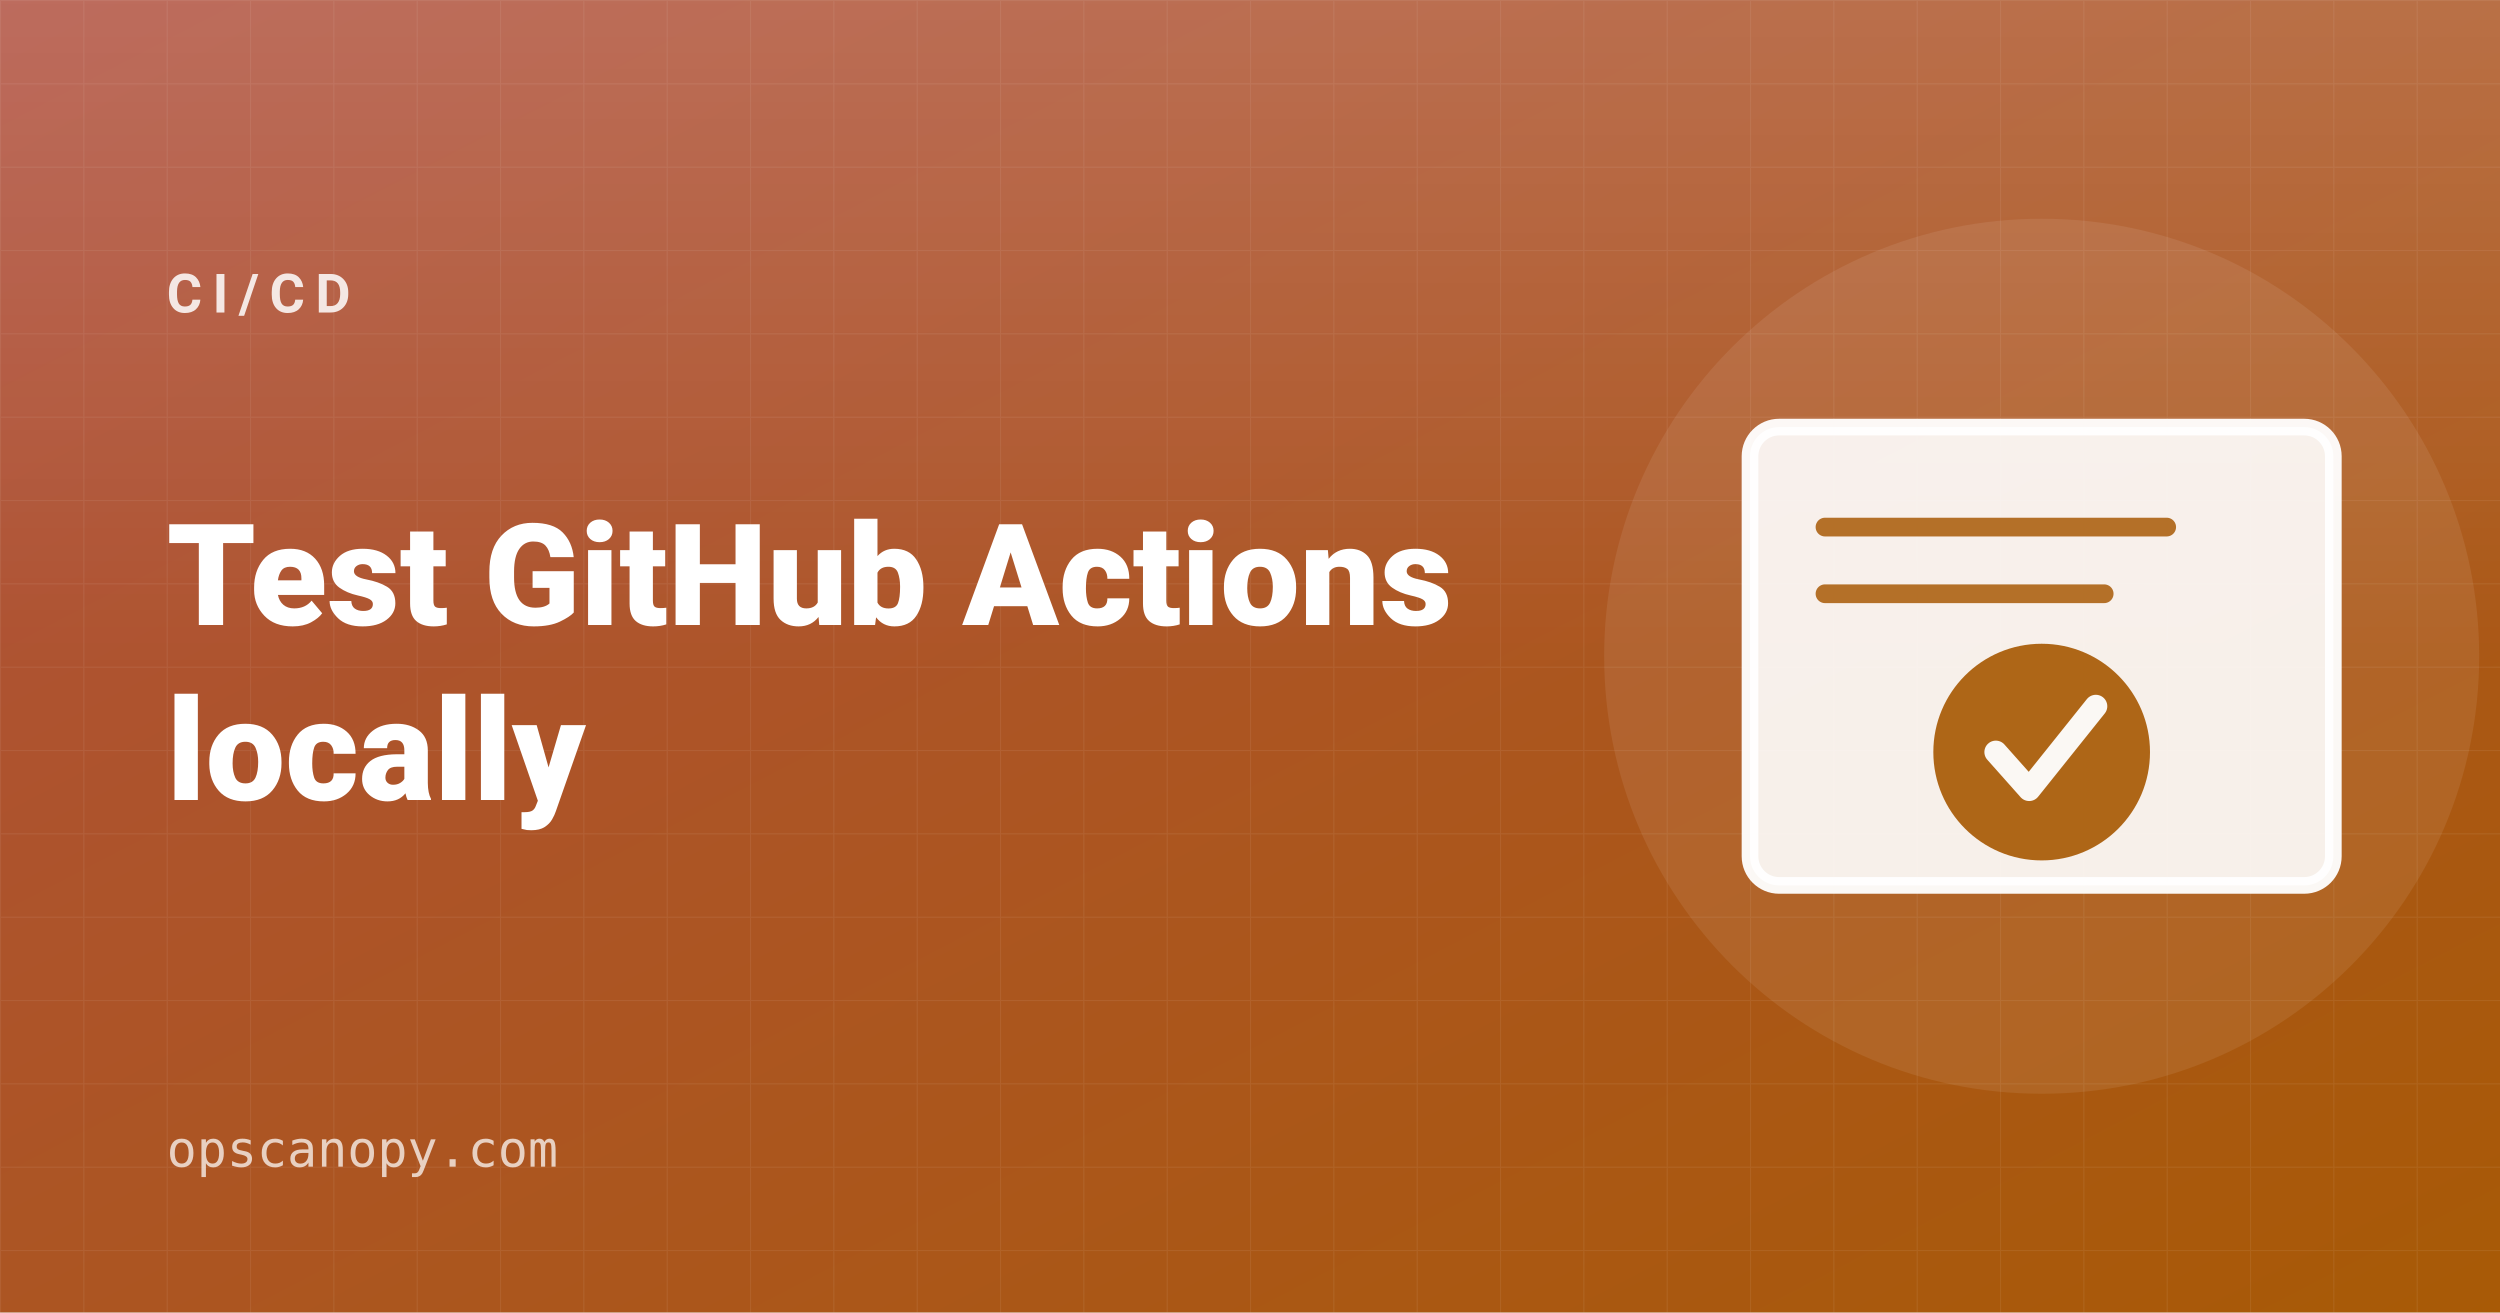
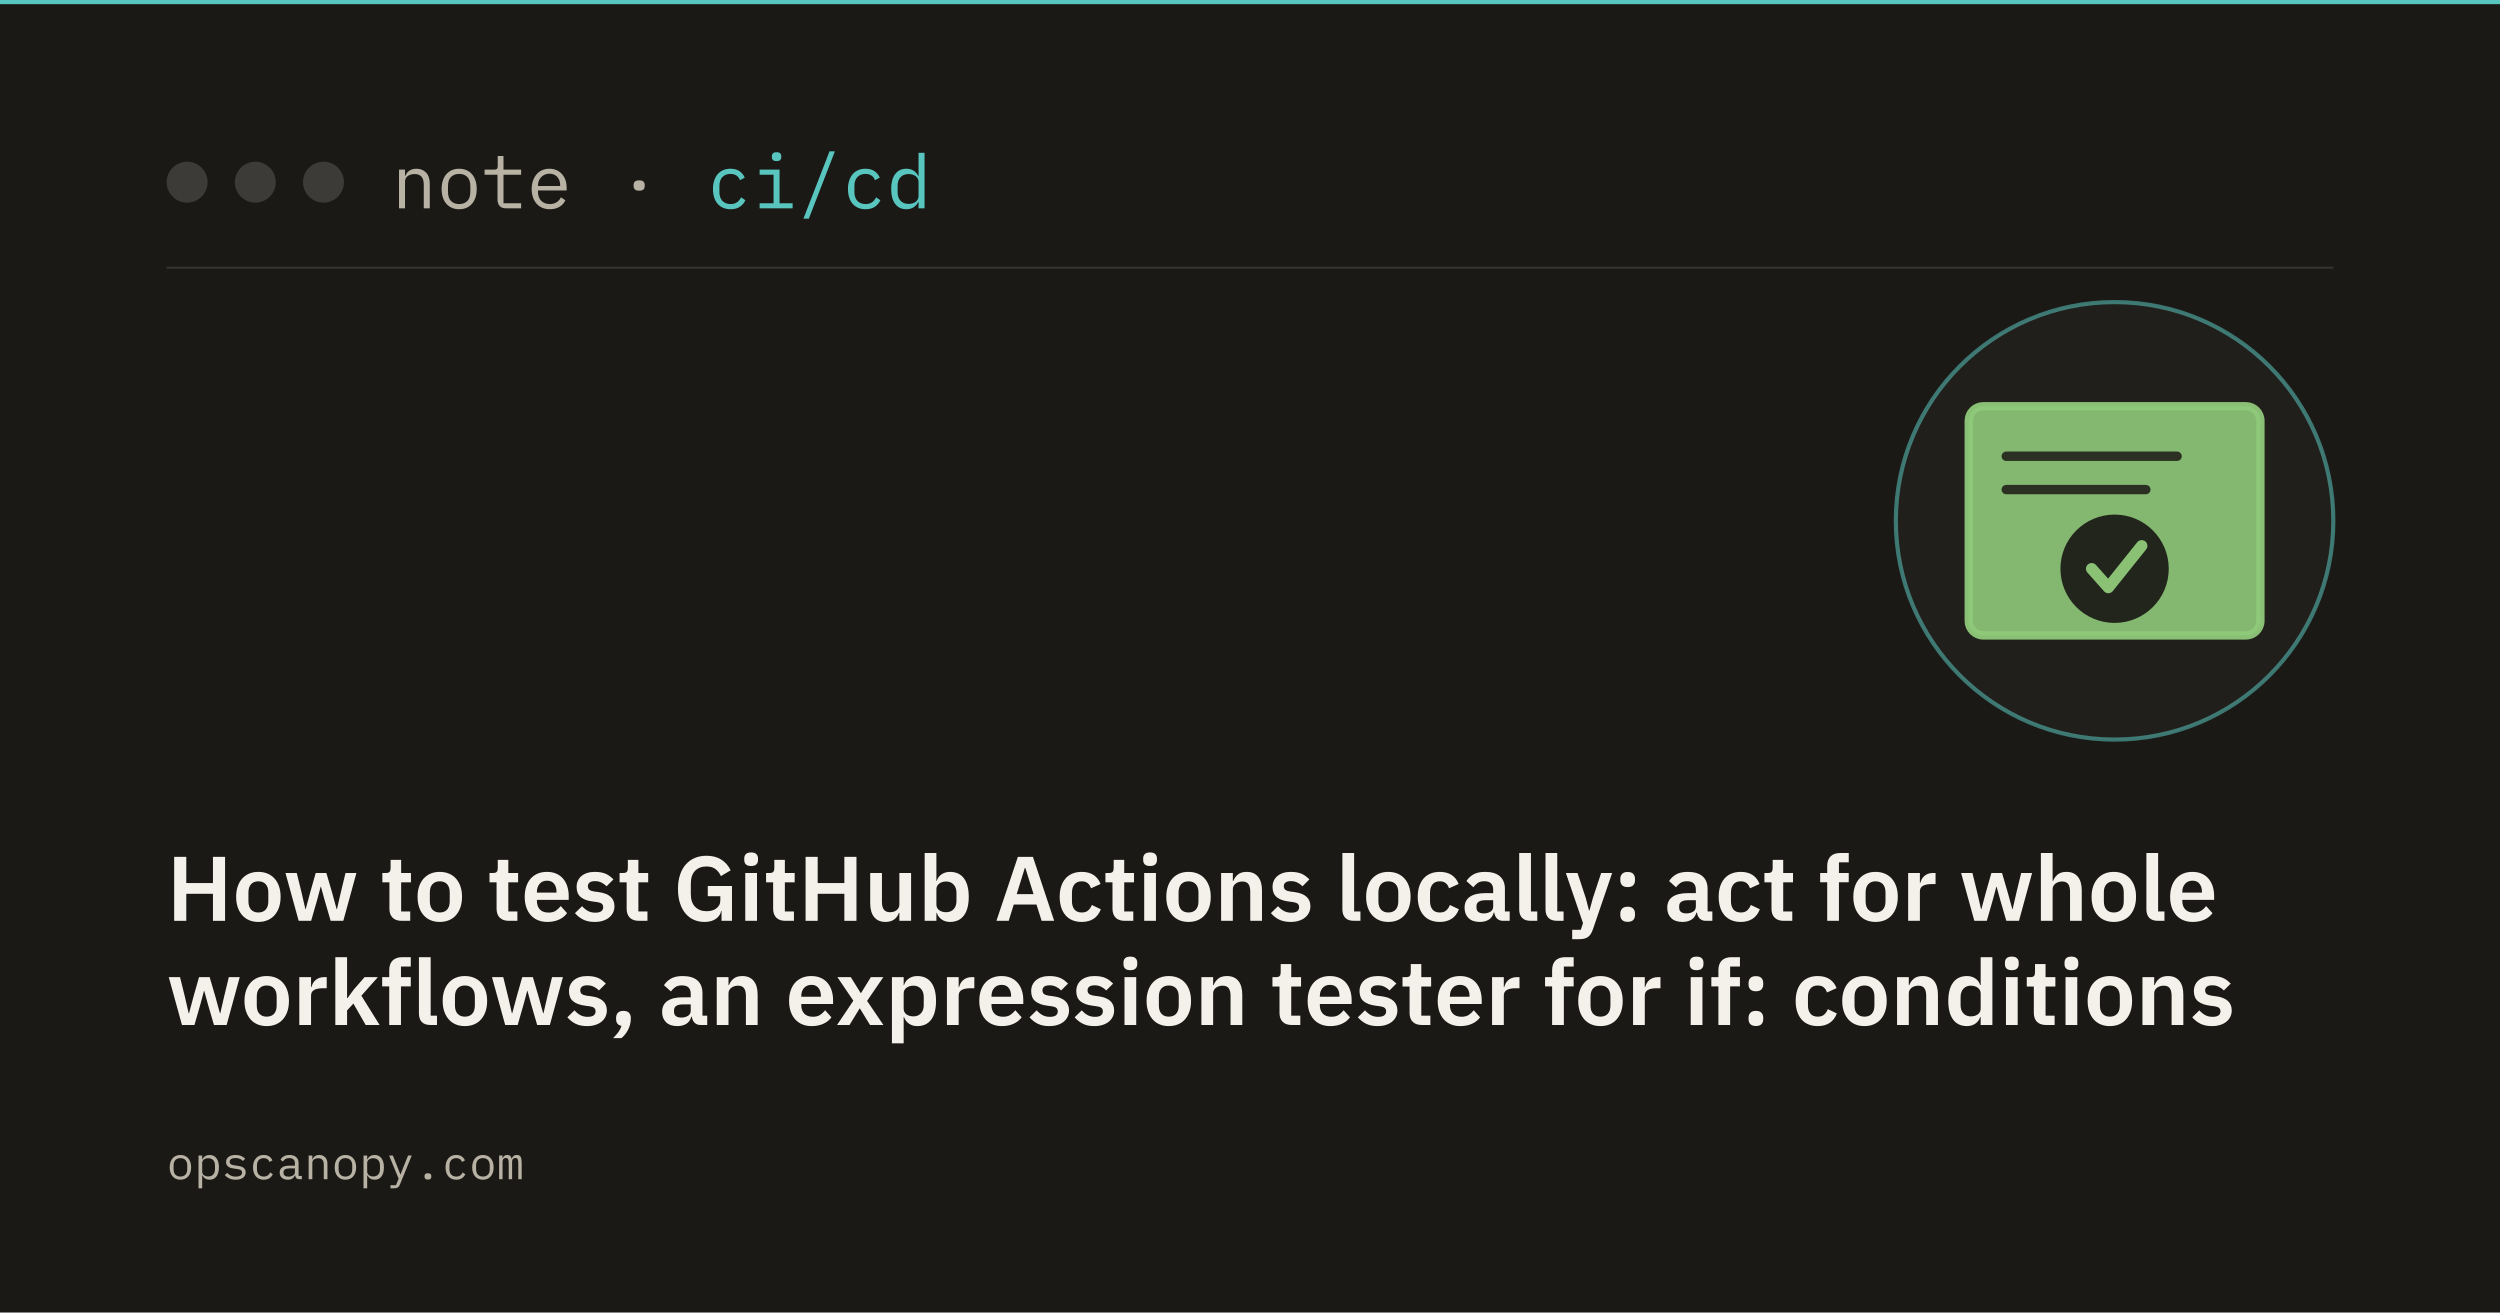
<svg xmlns="http://www.w3.org/2000/svg" viewBox="0 0 1200 630" role="img" aria-label="Test GitHub Actions locally — a workflow box with a checkmark verified before it reaches the runner">
  <defs>
-     <linearGradient id="bg" x1="0" y1="0" x2="1" y2="1">
-       <stop offset="0" stop-color="#b0503f" />
-       <stop offset="1" stop-color="#a85a06" />
-     </linearGradient>
-     <linearGradient id="sheen" x1="0" y1="0" x2="0" y2="1">
-       <stop offset="0" stop-color="#ffffff" stop-opacity="0.16" />
-       <stop offset="1" stop-color="#ffffff" stop-opacity="0" />
-     </linearGradient>
-     <pattern id="grid" width="40" height="40" patternUnits="userSpaceOnUse">
-       <path d="M40 0 H0 V40" fill="none" stroke="#ffffff" stroke-opacity="0.07" stroke-width="1" />
-     </pattern>
+     <path id="g0" d="M178 0L98 0L98-516L178-516L178-432L182-432Q190-451 202-468.5Q214-486 231.5-499Q249-512 273-520Q297-528 329-528L329-528Q410-528 459-476.5Q508-425 508-331L508-331L508 0L428 0L428-317Q428-388 397-422.5Q366-457 306-457L306-457Q282-457 259-451Q236-445 218-433Q200-421 189-402Q178-383 178-358L178-358L178 0Z" />
+     <path id="g1" d="M300 12L300 12Q246 12 202.5-7Q159-26 128.5-61.5Q98-97 82-146.5Q66-196 66-258L66-258Q66-319 82-369Q98-419 128.5-454.5Q159-490 202.5-509Q246-528 300-528L300-528Q354-528 397.5-509Q441-490 471.5-454.5Q502-419 518-369Q534-319 534-258L534-258Q534-196 518-146.5Q502-97 471.5-61.5Q441-26 397.5-7Q354 12 300 12ZM300-57L300-57Q367-57 408-97Q449-137 449-221L449-221L449-295Q449-379 408-419Q367-459 300-459L300-459Q233-459 192-419Q151-379 151-295L151-295L151-221Q151-137 192-97Q233-57 300-57Z" />
+     <path id="g2" d="M526 0L325 0Q266 0 238.5-33Q211-66 211-118L211-118L211-448L39-448L39-516L167-516Q193-516 203.5-526.5Q214-537 214-563L214-563L214-698L291-698L291-516L526-516L526-448L291-448L291-68L526-68L526 0Z" />
+     <path id="g3" d="M309 12L309 12Q253 12 208.5-7Q164-26 132.5-61.5Q101-97 84-146.5Q67-196 67-257L67-257Q67-319 84.5-369Q102-419 133-454.5Q164-490 207.5-509Q251-528 304-528L304-528Q356-528 398.5-509Q441-490 471-456.5Q501-423 517-377Q533-331 533-276L533-276L533-238L151-238L151-214Q151-180 162-151Q173-122 193.5-101Q214-80 243.5-68.5Q273-57 309-57L309-57Q361-57 399-81Q437-105 457-147L457-147L516-107Q493-55 439.5-21.5Q386 12 309 12ZM304-462L304-462Q271-462 243-450Q215-438 194.5-417Q174-396 162.5-367.5Q151-339 151-305L151-305L151-298L447-298L447-309Q447-343 436.5-371Q426-399 407.5-419.5Q389-440 362.5-451Q336-462 304-462Z" />
+     <path id="g4" d="M300-235L300-235Q259-235 242.5-252Q226-269 226-295L226-295L226-313Q226-339 242.5-356Q259-373 300-373L300-373Q341-373 357.5-356Q374-339 374-313L374-313L374-295Q374-269 357.5-252Q341-235 300-235Z" />
+     <path id="g5" d="M318 12L318 12Q262 12 218.5-7.5Q175-27 145-62Q115-97 99.5-147Q84-197 84-258L84-258Q84-319 100-369Q116-419 146-454.5Q176-490 219-509Q262-528 317-528L317-528Q392-528 439-495Q486-462 508-409L508-409L444-375Q430-415 397.5-437Q365-459 317-459L317-459Q282-459 254.5-447.5Q227-436 208-415Q189-394 179.5-365Q170-336 170-302L170-302L170-214Q170-180 179.5-151Q189-122 208-101Q227-80 255-68.5Q283-57 319-57L319-57Q371-57 405-81Q439-105 459-147L459-147L516-108Q493-56 444.5-22Q396 12 318 12Z" />
+     <path id="g6" d="M332-630L332-630Q297-630 283-644.5Q269-659 269-681L269-681L269-697Q269-719 283-733.5Q297-748 332-748L332-748Q367-748 381-733.5Q395-719 395-697L395-697L395-681Q395-659 381-644.5Q367-630 332-630ZM106 0L106-68L292-68L292-448L106-448L106-516L372-516L372-68L546-68L546 0L106 0Z" />
+     <path id="g7" d="M162 138L90 138L438-760L510-760L162 138Z" />
+     <path id="g8" d="M425 0L425-84L421-84Q371 12 262 12L262 12Q167 12 113.5-59Q60-130 60-258L60-258Q60-386 113.5-457Q167-528 262-528L262-528Q371-528 421-432L421-432L425-432L425-740L505-740L505 0L425 0ZM293-59L293-59Q320-59 344-66Q368-73 386-86.5Q404-100 414.5-119.5Q425-139 425-165L425-165L425-351Q425-377 414.5-396.5Q404-416 386-429.5Q368-443 344-450Q320-457 293-457L293-457Q223-457 184.5-414.5Q146-372 146-302L146-302L146-214Q146-144 184.5-101.5Q223-59 293-59Z" />
+     <path id="g9" d="M505 0L505-295L214-295L214 0L82 0L82-698L214-698L214-412L505-412L505-698L637-698L637 0L505 0Z" />
+     <path id="g10" d="M281 12L281 12Q225 12 180.5-7Q136-26 104.5-62Q73-98 56-148.5Q39-199 39-262L39-262Q39-325 56-375Q73-425 104.5-460.5Q136-496 180.5-515Q225-534 281-534L281-534Q337-534 382-515Q427-496 458.5-460.5Q490-425 507-375Q524-325 524-262L524-262Q524-199 507-148.5Q490-98 458.5-62Q427-26 382-7Q337 12 281 12ZM281-91L281-91Q332-91 361-122Q390-153 390-213L390-213L390-310Q390-369 361-400Q332-431 281-431L281-431Q231-431 202-400Q173-369 173-310L173-310L173-213Q173-153 202-122Q231-91 281-91Z" />
+     <path id="g11" d="M167 0L23-522L146-522L199-307L240-128L244-128L292-307L353-522L469-522L532-307L581-128L585-128L626-307L678-522L797-522L654 0L516 0L449-230L410-372L407-372L369-230L303 0L167 0Z" />
+     <path id="g12" d="M329 0L237 0Q171 0 136.5-34.5Q102-69 102-133L102-133L102-420L25-420L25-522L65-522Q94-522 104.5-535.5Q115-549 115-576L115-576L115-665L230-665L230-522L337-522L337-420L230-420L230-102L329-102L329 0Z" />
+     <path id="g13" d="M285 12L285 12Q227 12 181.5-7.5Q136-27 104.5-62.5Q73-98 56-148.5Q39-199 39-262L39-262Q39-324 55.5-374Q72-424 103-459.5Q134-495 179-514.5Q224-534 281-534L281-534Q342-534 387-513Q432-492 461-456Q490-420 504.5-372.5Q519-325 519-271L519-271L519-229L172-229L172-216Q172-159 204-124.5Q236-90 299-90L299-90Q347-90 377.5-110Q408-130 432-161L432-161L501-84Q469-39 413.5-13.5Q358 12 285 12ZM283-438L283-438Q232-438 202-404Q172-370 172-316L172-316L172-308L386-308L386-317Q386-371 359.5-404.5Q333-438 283-438Z" />
+     <path id="g14" d="M245 12L245 12Q170 12 119-13.5Q68-39 29-84L29-84L107-160Q136-127 170.5-108Q205-89 250-89L250-89Q296-89 316.5-105Q337-121 337-149L337-149Q337-172 322.5-185.5Q308-199 273-204L273-204L221-211Q136-222 91.5-259.5Q47-297 47-369L47-369Q47-407 61-437.5Q75-468 101-489.5Q127-511 163.5-522.5Q200-534 245-534L245-534Q283-534 312.5-528.5Q342-523 366-512.5Q390-502 410-486.5Q430-471 449-452L449-452L374-377Q351-401 319-417Q287-433 249-433L249-433Q207-433 188.5-418Q170-403 170-379L170-379Q170-353 185.5-339.5Q201-326 238-320L238-320L291-313Q460-289 460-159L460-159Q460-121 444.5-89.5Q429-58 401-35.5Q373-13 333.5-0.5Q294 12 245 12Z" />
+     <path id="g15" d="M527 0L527-108L523-108Q514-57 466.5-22.5Q419 12 340 12L340 12Q278 12 225.5-11Q173-34 134.5-79.5Q96-125 74-192Q52-259 52-347L52-347Q52-435 74.5-502.5Q97-570 138-616Q179-662 236-686Q293-710 363-710L363-710Q457-710 523-669Q589-628 627-551L627-551L520-488Q501-533 463.5-563Q426-593 363-593L363-593Q285-593 238.5-545.5Q192-498 192-405L192-405L192-293Q192-201 239-153Q286-105 365-105L365-105Q396-105 423-112.5Q450-120 470-135Q490-150 502-172Q514-194 514-224L514-224L514-269L377-269L377-380L641-380L641 0L527 0Z" />
+     <path id="g16" d="M138-598L138-598Q98-598 80.5-616Q63-634 63-662L63-662L63-682Q63-710 80.5-728Q98-746 138-746L138-746Q177-746 195-728Q213-710 213-682L213-682L213-662Q213-634 195-616Q177-598 138-598ZM74 0L74-522L202-522L202 0L74 0Z" />
+     <path id="g17" d="M386 0L386-87L381-87Q374-67 362.5-49.5Q351-32 333.5-18Q316-4 291.5 4Q267 12 235 12L235 12Q154 12 111-41Q68-94 68-192L68-192L68-522L196-522L196-205Q196-151 217-122.5Q238-94 284-94L284-94Q303-94 321.5-99Q340-104 354-114.5Q368-125 377-140.5Q386-156 386-177L386-177L386-522L514-522L514 0L386 0Z" />
+     <path id="g18" d="M74 0L74-740L202-740L202-436L206-436Q220-481 259-507.5Q298-534 350-534L350-534Q450-534 502.5-463.5Q555-393 555-262L555-262Q555-130 502.5-59Q450 12 350 12L350 12Q298 12 259.5-15Q221-42 206-87L206-87L202-87L202 0L74 0ZM309-94L309-94Q359-94 390-127Q421-160 421-216L421-216L421-306Q421-362 390-395.5Q359-429 309-429L309-429Q263-429 232.5-406Q202-383 202-345L202-345L202-179Q202-138 232.5-116Q263-94 309-94Z" />
+     <path id="g19" d="M651 0L514 0L458-178L210-178L155 0L21 0L255-698L419-698L651 0ZM426-291L336-578L331-578L242-291L426-291Z" />
+     <path id="g20" d="M280 12L280 12Q222 12 177-7Q132-26 101.5-62Q71-98 55-148.5Q39-199 39-262L39-262Q39-325 55-375Q71-425 101.5-460.5Q132-496 177-515Q222-534 280-534L280-534Q359-534 410.5-499Q462-464 485-402L485-402L380-355Q371-388 346.5-409.5Q322-431 280-431L280-431Q226-431 199.5-397Q173-363 173-308L173-308L173-213Q173-158 199.5-124.5Q226-91 280-91L280-91Q326-91 351-114.5Q376-138 390-173L390-173L488-126Q462-57 409-22.5Q356 12 280 12Z" />
+     <path id="g21" d="M202 0L74 0L74-522L202-522L202-435L207-435Q223-477 257.5-505.5Q292-534 353-534L353-534Q434-534 477-481Q520-428 520-330L520-330L520 0L392 0L392-317Q392-373 372-401Q352-429 306-429L306-429Q286-429 267.5-423.5Q249-418 234.5-407.5Q220-397 211-381.5Q202-366 202-345L202-345L202 0Z" />
+     <path id="g22" d="M271 0L202 0Q136 0 105-33Q74-66 74-126L74-126L74-740L202-740L202-102L271-102L271 0Z" />
+     <path id="g23" d="M529 0L458 0Q416 0 391.5-24.5Q367-49 361-90L361-90L355-90Q342-39 302-13.5Q262 12 203 12L203 12Q123 12 80-30Q37-72 37-142L37-142Q37-223 95-262.5Q153-302 260-302L260-302L349-302L349-340Q349-384 326-408Q303-432 252-432L252-432Q207-432 179.5-412.5Q152-393 133-366L133-366L57-434Q86-479 134-506.5Q182-534 261-534L261-534Q367-534 422-486Q477-438 477-348L477-348L477-102L529-102L529 0ZM246-81L246-81Q289-81 319-100Q349-119 349-156L349-156L349-225L267-225Q167-225 167-161L167-161L167-144Q167-112 187.5-96.5Q208-81 246-81Z" />
+     <path id="g24" d="M303-246L394-522L514-522L304 93Q294 121 281.5 141.5Q269 162 252 175Q235 188 211 194Q187 200 155 200L155 200L78 200L78 98L172 98L196 25L9-522L136-522L227-246L261-114L267-114L303-246Z" />
+     <path id="g25" d="M159 11L159 11Q118 11 98.5-9.5Q79-30 79-62L79-62L79-80Q79-112 98.5-133Q118-154 159-154L159-154Q201-154 220-133Q239-112 239-80L239-80L239-62Q239-30 220-9.5Q201 11 159 11ZM159-368L159-368Q118-368 98.5-388.5Q79-409 79-441L79-441L79-459Q79-491 98.5-512Q118-533 159-533L159-533Q201-533 220-512Q239-491 239-459L239-459L239-441Q239-409 220-388.5Q201-368 159-368Z" />
+     <path id="g26" d="M100 0L100-421L23-421L23-522L100-522L100-597Q100-666 136.5-703Q173-740 244-740L244-740L335-740L335-638L228-638L228-522L335-522L335-421L228-421L228 0L100 0Z" />
+     <path id="g27" d="M202 0L74 0L74-522L202-522L202-414L207-414Q212-435 222.5-454.5Q233-474 250-489Q267-504 290.5-513Q314-522 345-522L345-522L373-522L373-401L333-401Q268-401 235-382Q202-363 202-320L202-320L202 0Z" />
+     <path id="g28" d="M74 0L74-740L202-740L202-435L207-435Q223-477 257.5-505.5Q292-534 353-534L353-534Q434-534 477-481Q520-428 520-330L520-330L520 0L392 0L392-317Q392-373 372-401Q352-429 306-429L306-429Q286-429 267.5-423.5Q249-418 234.5-407.5Q220-397 211-381.5Q202-366 202-345L202-345L202 0L74 0Z" />
+     <path id="g29" d="M74 0L74-740L202-740L202-294L207-294L276-388L393-522L538-522L358-320L557 0L405 0L271-234L202-159L202 0L74 0Z" />
+     <path id="g30" d="M149-154L149-154Q190-154 209.5-133Q229-112 229-80L229-80L229-62Q229-35 221.5-6Q214 23 200.5 50Q187 77 168.5 101Q150 125 127 143L127 143L36 143Q70 110 93 78.5Q116 47 128 9L128 9Q97 4 83-15.5Q69-35 69-62L69-62L69-80Q69-112 88-133Q107-154 149-154Z" />
+     <path id="g31" d="M155 0L19 0L197-265L23-522L169-522L277-349L281-349L388-522L524-522L347-263L525 0L379 0L269-180L265-180L155 0Z" />
+     <path id="g32" d="M74 200L74-522L202-522L202-436L206-436Q220-481 259-507.5Q298-534 350-534L350-534Q450-534 502.5-463.5Q555-393 555-262L555-262Q555-130 502.5-59Q450 12 350 12L350 12Q298 12 259.5-15Q221-42 206-87L206-87L202-87L202 200L74 200ZM309-94L309-94Q359-94 390-127Q421-160 421-216L421-216L421-306Q421-362 390-395.5Q359-429 309-429L309-429Q263-429 232.5-406Q202-383 202-345L202-345L202-179Q202-138 232.5-116Q263-94 309-94Z" />
+     <path id="g33" d="M398 0L398-87L393-87Q379-42 340-15Q301 12 249 12L249 12Q150 12 97.5-59Q45-130 45-262L45-262Q45-393 97.5-463.5Q150-534 249-534L249-534Q301-534 340-507.5Q379-481 393-436L393-436L398-436L398-740L526-740L526 0L398 0ZM290-94L290-94Q336-94 367-116Q398-138 398-179L398-179L398-345Q398-383 367-406Q336-429 290-429L290-429Q240-429 209.5-395.5Q179-362 179-306L179-306L179-216Q179-160 209.5-127Q240-94 290-94Z" />
+     <path id="g34" d="M95 200L95-516L175-516L175-432L179-432Q229-528 338-528L338-528Q433-528 486.5-457Q540-386 540-258L540-258Q540-130 486.5-59Q433 12 338 12L338 12Q229 12 179-84L179-84L175-84L175 200L95 200ZM307-59L307-59Q377-59 415.5-101.5Q454-144 454-214L454-214L454-302Q454-372 415.5-414.5Q377-457 307-457L307-457Q280-457 256-450Q232-443 214-429.5Q196-416 185.5-396.5Q175-377 175-351L175-351L175-165Q175-139 185.5-119.5Q196-100 214-86.5Q232-73 256-66Q280-59 307-59Z" />
+     <path id="g35" d="M306 12L306 12Q225 12 166.5-15.5Q108-43 67-89L67-89L121-136Q158-97 202-76Q246-55 308-55L308-55Q368-55 406.5-76.5Q445-98 445-144L445-144Q445-164 437.5-177.5Q430-191 417-199Q404-207 388-211.5Q372-216 354-219L354-219L273-231Q246-235 214.5-242Q183-249 157-264.5Q131-280 113.5-306Q96-332 96-374L96-374Q96-413 111.5-441.5Q127-470 155-489.5Q183-509 221-518.5Q259-528 304-528L304-528Q374-528 425.5-506Q477-484 514-445L514-445L462-396Q453-407 439.5-418.5Q426-430 406.5-439.5Q387-449 361-455Q335-461 301-461L301-461Q240-461 207.5-440Q175-419 175-379L175-379Q175-359 182.5-345.5Q190-332 203-324Q216-316 232.5-311.5Q249-307 266-304L266-304L347-292Q375-288 406-281Q437-274 463-258.5Q489-243 506.5-217Q524-191 524-149L524-149Q524-72 464.5-30Q405 12 306 12Z" />
+     <path id="g36" d="M550 0L495 0Q448 0 428-24Q408-48 403-84L403-84L398-84Q381-39 343.5-13.5Q306 12 243 12L243 12Q162 12 114-30Q66-72 66-145L66-145Q66-217 118.5-256Q171-295 288-295L288-295L398-295L398-346Q398-403 366-431.5Q334-460 275-460L275-460Q223-460 190-439.5Q157-419 137-384L137-384L83-424Q93-444 110-463Q127-482 152-496.5Q177-511 209-519.5Q241-528 280-528L280-528Q371-528 424.5-482Q478-436 478-354L478-354L478-70L550-70L550 0ZM257-55L257-55Q288-55 313.5-62.5Q339-70 358-82.5Q377-95 387.5-112.5Q398-130 398-150L398-150L398-235L288-235Q216-235 183-215Q150-195 150-157L150-157L150-136Q150-96 178.5-75.5Q207-55 257-55Z" />
+     <path id="g37" d="M380-300L467-516L547-516L291 113Q282 135 271 151.5Q260 168 245 178.5Q230 189 209 194.5Q188 200 159 200L159 200L83 200L83 132L203 132L261-10L53-516L135-516L222-300L299-104L303-104L380-300Z" />
+     <path id="g38" d="M300 9L300 9Q259 9 242.5-8Q226-25 226-51L226-51L226-69Q226-95 242.5-112Q259-129 300-129L300-129Q341-129 357.5-112Q374-95 374-69L374-69L374-51Q374-25 357.5-8Q341 9 300 9Z" />
+     <path id="g39" d="M128 0L54 0L54-516L128-516L128-456L132-456Q144-486 166-507Q188-528 231-528L231-528Q276-528 298-505.5Q320-483 325-447L325-447L328-447Q342-482 368-505Q394-528 440-528L440-528Q503-528 524.5-484Q546-440 546-358L546-358L546 0L472 0L472-345Q472-411 458.5-436.5Q445-462 409-462L409-462Q377-462 357-441.5Q337-421 337-379L337-379L337 0L263 0L263-345Q263-411 249.5-436.5Q236-462 201-462L201-462Q169-462 148.5-441.5Q128-421 128-379L128-379L128 0Z" />
  </defs>
-   <rect width="1200" height="630" fill="url(#bg)" />
-   <rect width="1200" height="630" fill="url(#grid)" />
-   <rect width="1200" height="320" fill="url(#sheen)" />
-   <circle cx="980" cy="315" r="210" fill="#ffffff" fill-opacity="0.08" />
-   <text x="80" y="150" font-family="ui-sans-serif, system-ui, Segoe UI, Roboto, sans-serif" font-size="26" font-weight="700" letter-spacing="5" fill="#ffffff" fill-opacity="0.85">CI/CD</text>
-   <text font-family="ui-sans-serif, system-ui, Segoe UI, Roboto, sans-serif" font-size="68" font-weight="800" fill="#ffffff">
-     <tspan x="80" y="300">Test GitHub Actions</tspan>
-     <tspan x="80" y="384">locally</tspan>
-   </text>
-   <text x="80" y="560" font-family="ui-monospace, SFMono-Regular, Menlo, Consolas, monospace" font-size="24" fill="#ffffff" fill-opacity="0.72">opscanopy.com</text>
-   <g transform="translate(980,315)" stroke="#ffffff" stroke-opacity="0.95" stroke-width="8" fill="none" stroke-linecap="round" stroke-linejoin="round">
-     <rect x="-140" y="-110" width="280" height="220" rx="14" fill="#ffffff" fill-opacity="0.9" stroke="none" />
+   <rect width="1200" height="630" fill="#1b1915" />
+   <rect width="1200" height="2" fill="#59c5bf" />
+   <g data-role="caption">
+     <circle cx="89.82" cy="87.44" r="9.82" fill="#ffffff" fill-opacity="0.15" />
+     <circle cx="122.55" cy="87.44" r="9.82" fill="#ffffff" fill-opacity="0.15" />
+     <circle cx="155.27" cy="87.44" r="9.82" fill="#ffffff" fill-opacity="0.15" />
+     <g transform="translate(188 100) scale(0.036)" fill="#b8b2a4">
+       <use href="#g0" />
+       <use href="#g1" x="600" />
+       <use href="#g2" x="1200" />
+       <use href="#g3" x="1800" />
+     </g>
+     <g transform="translate(274.4 100) scale(0.036)" fill="#b8b2a4">
+       <use href="#g4" x="600" />
+     </g>
+     <g transform="translate(339.2 100) scale(0.036)" fill="#59c5bf">
+       <use href="#g5" />
+       <use href="#g6" x="600" />
+       <use href="#g7" x="1200" />
+       <use href="#g5" x="1800" />
+       <use href="#g8" x="2400" />
+     </g>
+     <rect x="80" y="128" width="1040" height="1" fill="#ffffff" fill-opacity="0.12" />
+   </g>
+   <circle cx="1015" cy="250" r="105" fill="#ffffff" fill-opacity="0.03" stroke="#59c5bf" stroke-opacity="0.55" stroke-width="2" />
+   <g transform="translate(1015,250) scale(0.5)" stroke="#8fc97a" stroke-opacity="0.95" stroke-width="8" fill="none" stroke-linecap="round" stroke-linejoin="round">
+     <rect x="-140" y="-110" width="280" height="220" rx="14" fill="#8fc97a" fill-opacity="0.9" stroke="none" />
    <rect x="-140" y="-110" width="280" height="220" rx="14" />
-     <line x1="-104" y1="-62" x2="60" y2="-62" stroke="#a85a06" stroke-opacity="0.85" stroke-width="9" />
-     <line x1="-104" y1="-30" x2="30" y2="-30" stroke="#a85a06" stroke-opacity="0.85" stroke-width="9" />
-     <circle cx="0" cy="46" r="52" fill="#a85a06" fill-opacity="0.92" stroke="none" />
-     <path d="M -22 46 L -6 64 L 26 24" stroke="#ffffff" stroke-width="11" fill="none" />
+     <line x1="-104" y1="-62" x2="60" y2="-62" stroke="#1b1915" stroke-opacity="0.85" stroke-width="9" />
+     <line x1="-104" y1="-30" x2="30" y2="-30" stroke="#1b1915" stroke-opacity="0.85" stroke-width="9" />
+     <circle cx="0" cy="46" r="52" fill="#1b1915" fill-opacity="0.92" stroke="none" />
+     <path d="M -22 46 L -6 64 L 26 24" stroke="#8fc97a" stroke-width="11" fill="none" />
+   </g>
+   <g data-role="title">
+     <g transform="translate(80 442) scale(0.044)" fill="#f4f1ea">
+       <use href="#g9" />
+       <use href="#g10" x="719" />
+       <use href="#g11" x="1273" />
+       <use href="#g12" x="2328" />
+       <use href="#g10" x="2698" />
+       <use href="#g12" x="3497" />
+       <use href="#g13" x="3867" />
+       <use href="#g14" x="4425" />
+       <use href="#g12" x="4916" />
+       <use href="#g15" x="5526" />
+       <use href="#g16" x="6238" />
+       <use href="#g12" x="6514" />
+       <use href="#g9" x="6888" />
+       <use href="#g17" x="7607" />
+       <use href="#g18" x="8195" />
+       <use href="#g19" x="9031" />
+       <use href="#g20" x="9703" />
+       <use href="#g12" x="10216" />
+       <use href="#g16" x="10590" />
+       <use href="#g10" x="10866" />
+       <use href="#g21" x="11429" />
+       <use href="#g14" x="12017" />
+       <use href="#g22" x="12752" />
+       <use href="#g10" x="13046" />
+       <use href="#g20" x="13609" />
+       <use href="#g23" x="14122" />
+       <use href="#g22" x="14681" />
+       <use href="#g22" x="14968" />
+       <use href="#g24" x="15255" />
+       <use href="#g25" x="15779" />
+       <use href="#g23" x="16333" />
+       <use href="#g20" x="16892" />
+       <use href="#g12" x="17405" />
+       <use href="#g26" x="18015" />
+       <use href="#g10" x="18361" />
+       <use href="#g27" x="18924" />
+       <use href="#g11" x="19553" />
+       <use href="#g28" x="20372" />
+       <use href="#g10" x="20960" />
+       <use href="#g22" x="21523" />
+       <use href="#g13" x="21817" />
+     </g>
+     <g transform="translate(80 492) scale(0.044)" fill="#f4f1ea">
+       <use href="#g11" />
+       <use href="#g10" x="810" />
+       <use href="#g27" x="1373" />
+       <use href="#g29" x="1766" />
+       <use href="#g26" x="2328" />
+       <use href="#g22" x="2678" />
+       <use href="#g10" x="2972" />
+       <use href="#g11" x="3526" />
+       <use href="#g14" x="4342" />
+       <use href="#g30" x="4834" />
+       <use href="#g23" x="5368" />
+       <use href="#g21" x="5927" />
+       <use href="#g13" x="6751" />
+       <use href="#g31" x="7294" />
+       <use href="#g32" x="7838" />
+       <use href="#g27" x="8438" />
+       <use href="#g13" x="8826" />
+       <use href="#g14" x="9384" />
+       <use href="#g14" x="9876" />
+       <use href="#g16" x="10375" />
+       <use href="#g10" x="10651" />
+       <use href="#g21" x="11214" />
+       <use href="#g12" x="12038" />
+       <use href="#g13" x="12408" />
+       <use href="#g14" x="12966" />
+       <use href="#g12" x="13457" />
+       <use href="#g13" x="13827" />
+       <use href="#g27" x="14385" />
+       <use href="#g26" x="15014" />
+       <use href="#g10" x="15360" />
+       <use href="#g27" x="15923" />
+       <use href="#g16" x="16552" />
+       <use href="#g26" x="16828" />
+       <use href="#g25" x="17178" />
+       <use href="#g20" x="17732" />
+       <use href="#g10" x="18240" />
+       <use href="#g21" x="18803" />
+       <use href="#g33" x="19391" />
+       <use href="#g16" x="19991" />
+       <use href="#g12" x="20267" />
+       <use href="#g16" x="20641" />
+       <use href="#g10" x="20917" />
+       <use href="#g21" x="21480" />
+       <use href="#g14" x="22068" />
+     </g>
+   </g>
+   <g transform="translate(80 566) scale(0.022)" fill="#b8b2a4">
+     <use href="#g1" />
+     <use href="#g34" x="600" />
+     <use href="#g35" x="1200" />
+     <use href="#g5" x="1800" />
+     <use href="#g36" x="2400" />
+     <use href="#g0" x="3000" />
+     <use href="#g1" x="3600" />
+     <use href="#g34" x="4200" />
+     <use href="#g37" x="4800" />
+     <use href="#g38" x="5400" />
+     <use href="#g5" x="6000" />
+     <use href="#g1" x="6600" />
+     <use href="#g39" x="7200" />
  </g>
</svg>
